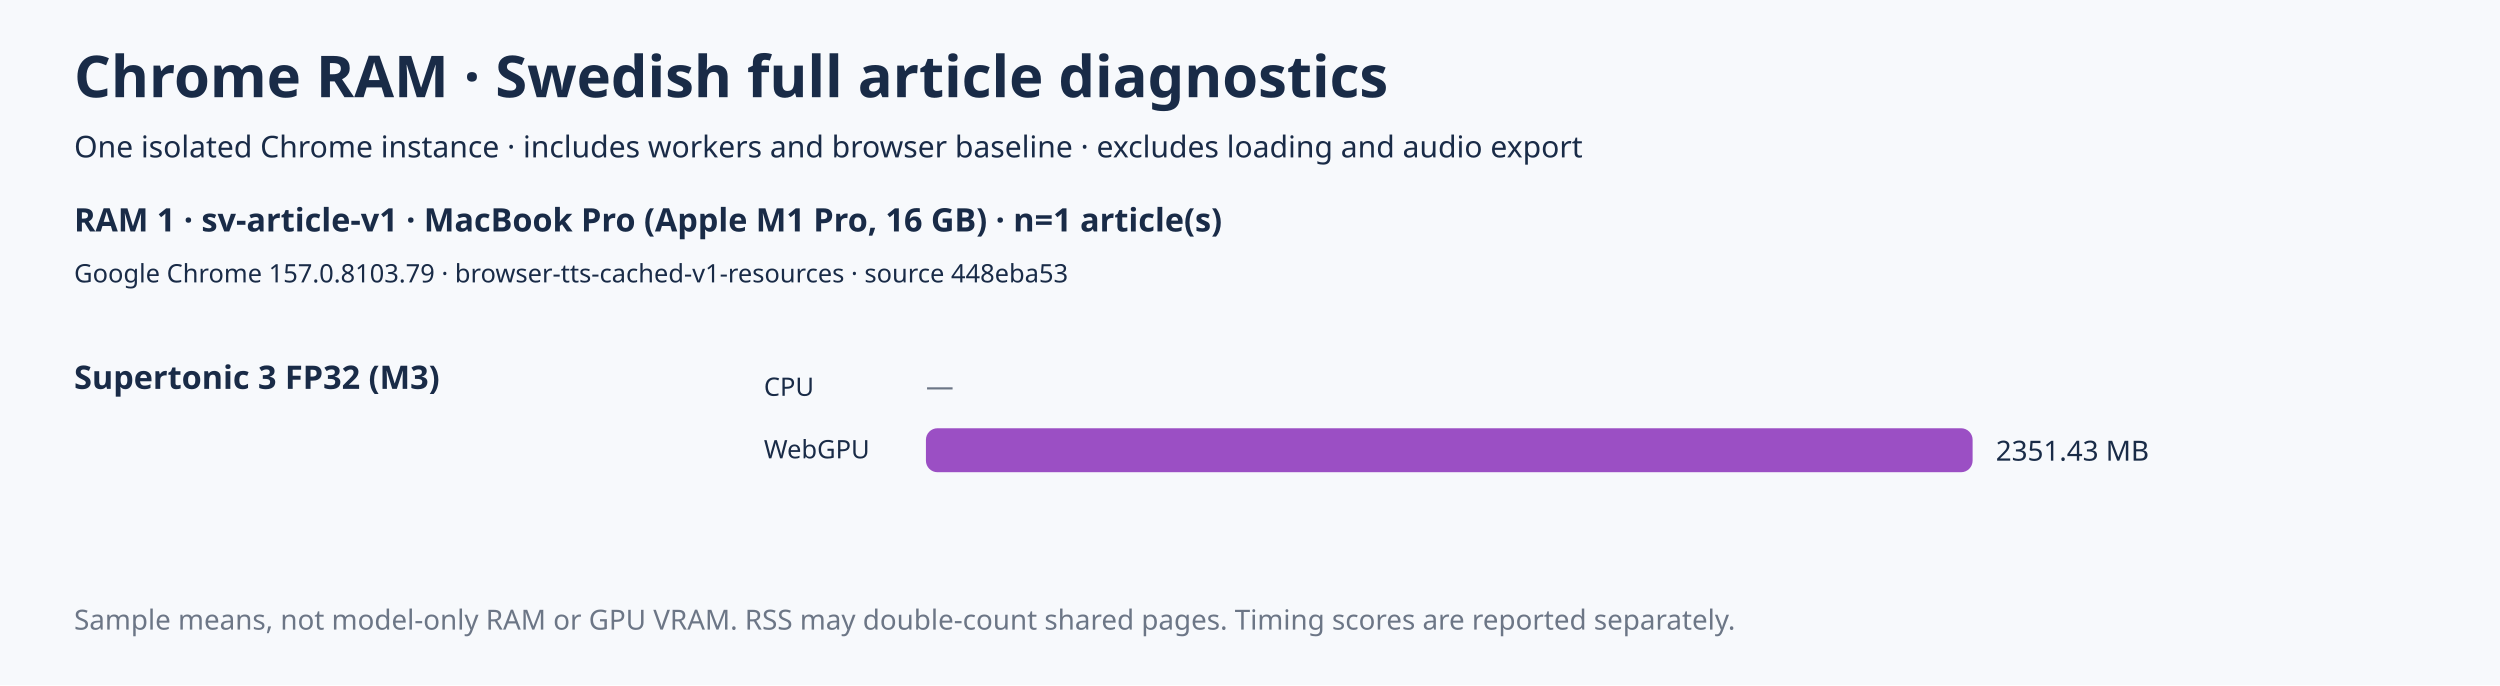
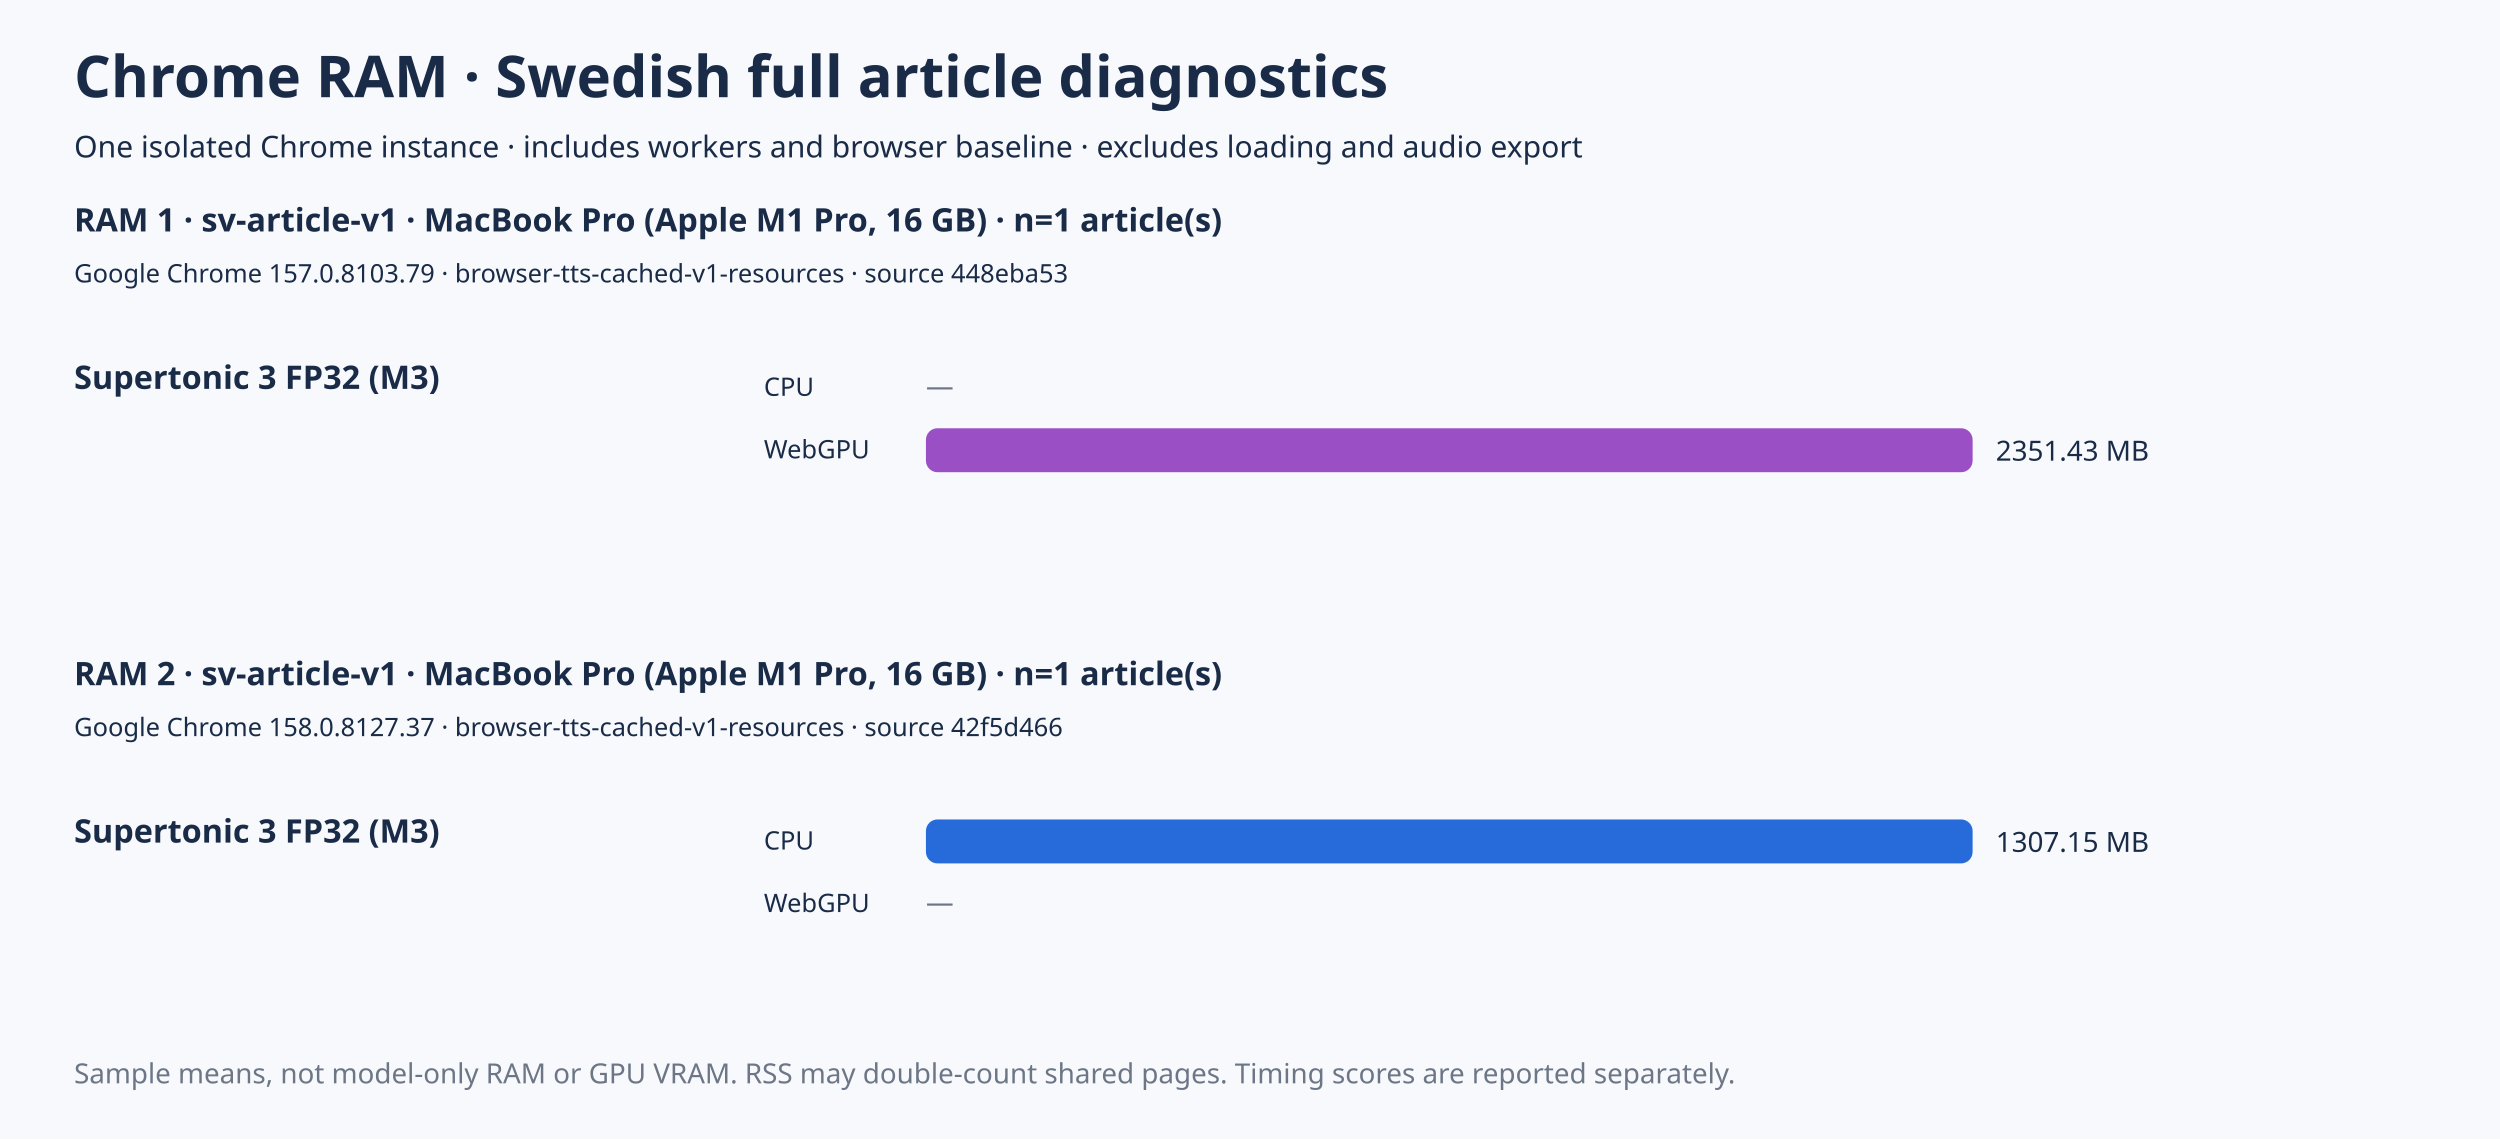
- <svg xmlns="http://www.w3.org/2000/svg" width="1080" height="296" viewBox="0 0 1080 296" role="img" aria-labelledby="title desc">
+ <svg xmlns="http://www.w3.org/2000/svg" width="1080" height="492" viewBox="0 0 1080 492" role="img" aria-labelledby="title desc">
  <rect width="100%" height="100%" fill="#f7f9fc" />
  <g font-family="system-ui,sans-serif" fill="#192b47">
    <text x="32" y="42" font-size="25" font-weight="700">Chrome RAM · Swedish full article diagnostics</text>
    <text x="32" y="68" font-size="13">One isolated Chrome instance · includes workers and browser baseline · excludes loading and audio export</text>
    <text x="32" y="100" font-size="14" font-weight="700">RAM 1 · sv-article-v1 · MacBook Pro (Apple M1 Pro, 16 GB) · n=1 article(s)</text>
    <text x="32" y="122" font-size="11">Google Chrome 157.0.8103.79 · browser-tts-cached-v1-resources · source 448eba53</text>
    <text x="32" y="168" font-size="14" font-weight="600">Supertonic 3 FP32 (M3)</text>
    <text x="330" y="171" font-size="11">CPU</text>
    <text x="400" y="171" font-size="12" fill="#6c7686">—</text>
    <text x="330" y="198" font-size="11">WebGPU</text>
    <rect x="400" y="185" width="452.17" height="19" rx="5" fill="#9b4fc4" />
    <text x="862.17" y="199" font-size="12">2351.43 MB</text>
-     <text x="32" y="272" font-size="12" fill="#6c7686">Sample means, not model-only RAM or GPU VRAM. RSS may double-count shared pages. Timing scores are reported separately.</text>
+     <text x="32" y="296" font-size="14" font-weight="700">RAM 2 · sv-article-v1 · MacBook Pro (Apple M1 Pro, 16 GB) · n=1 article(s)</text>
+     <text x="32" y="318" font-size="11">Google Chrome 158.0.8127.37 · browser-tts-cached-v1-resources · source 42f5d466</text>
+     <text x="32" y="364" font-size="14" font-weight="600">Supertonic 3 FP32 (M3)</text>
+     <text x="330" y="367" font-size="11">CPU</text>
+     <rect x="400" y="354" width="452.17" height="19" rx="5" fill="#276bdb" />
+     <text x="862.17" y="368" font-size="12">1307.15 MB</text>
+     <text x="330" y="394" font-size="11">WebGPU</text>
+     <text x="400" y="394" font-size="12" fill="#6c7686">—</text>
+     <text x="32" y="468" font-size="12" fill="#6c7686">Sample means, not model-only RAM or GPU VRAM. RSS may double-count shared pages. Timing scores are reported separately.</text>
  </g>
</svg>
